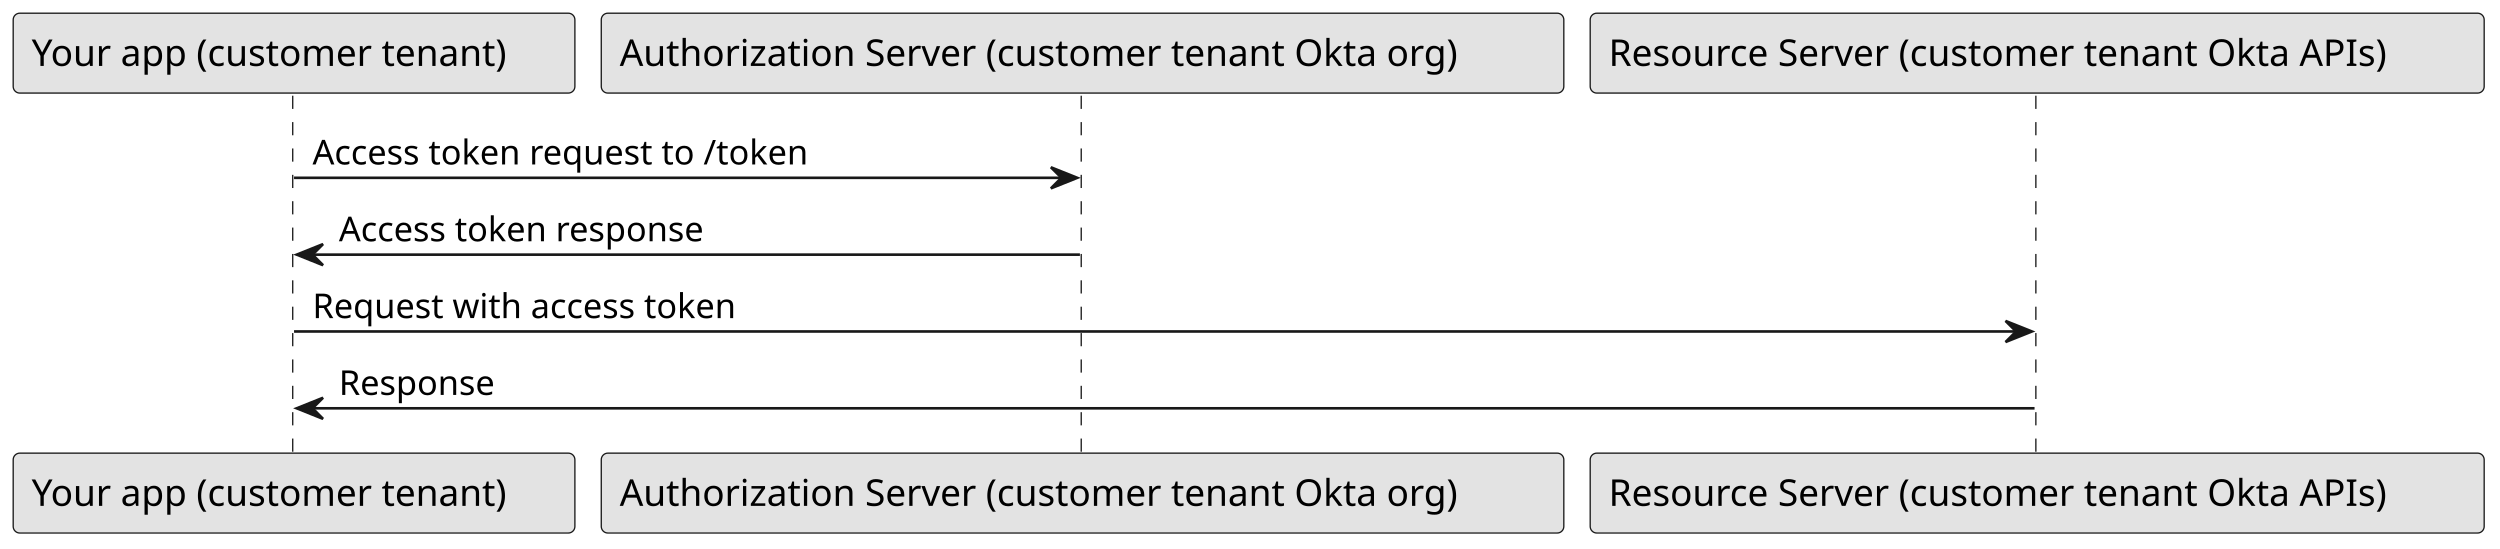
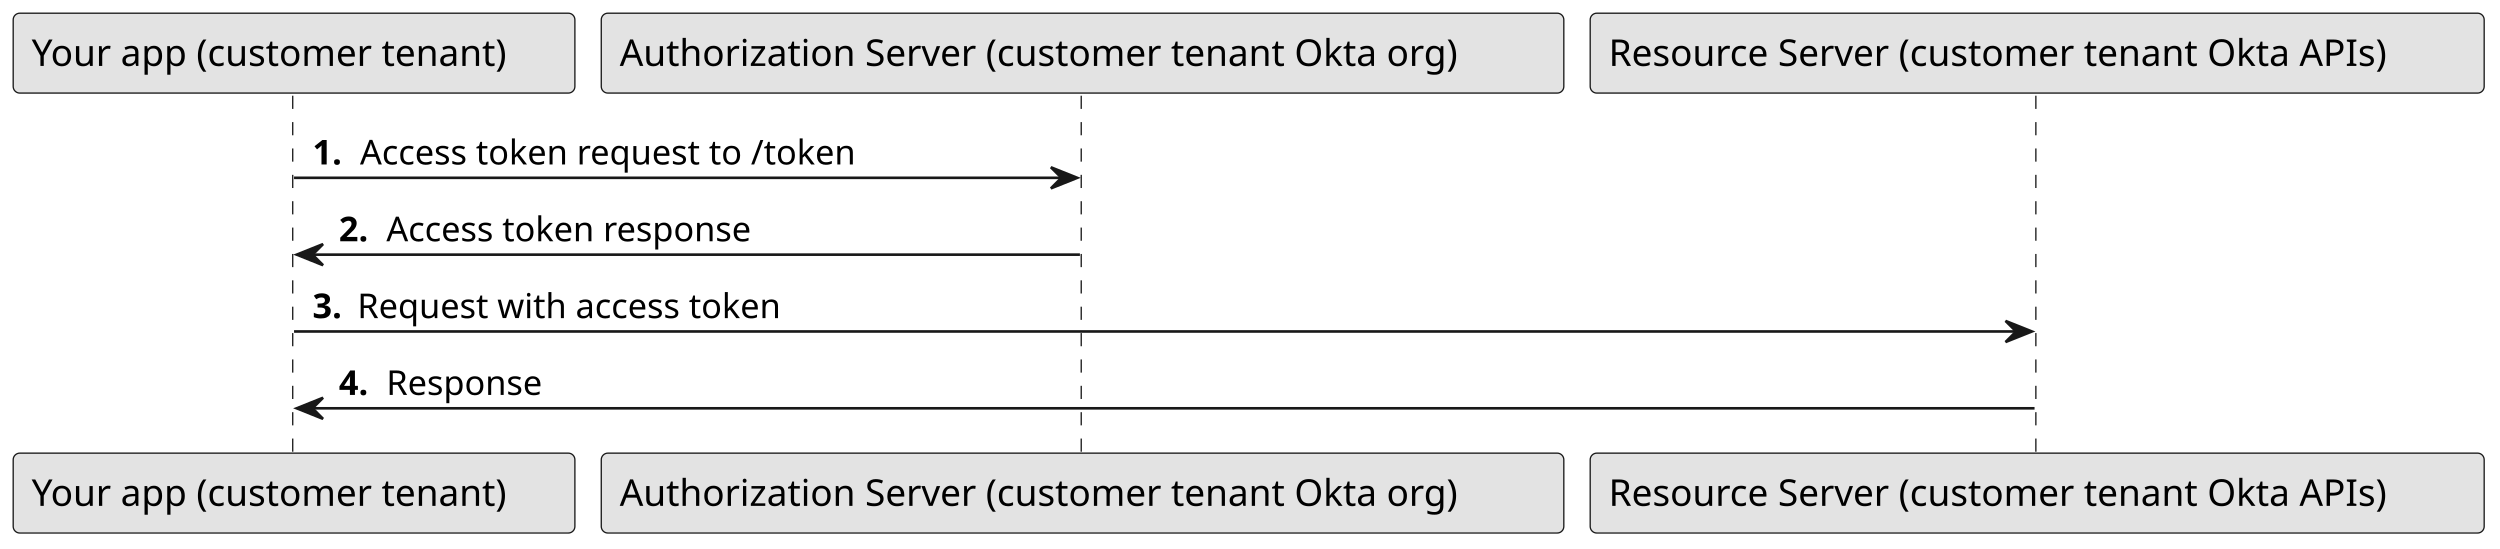
<svg xmlns="http://www.w3.org/2000/svg" contentStyleType="text/css" height="208px" preserveAspectRatio="none" style="width:948px;height:208px;background:#FFFFFF;" version="1.1" viewBox="0 0 948 208" width="948px" zoomAndPan="magnify">
  <defs />
  <g>
    <line style="stroke:#181818;stroke-width:0.5;stroke-dasharray:5.0,5.0;" x1="111" x2="111" y1="36.297" y2="172.828" />
    <line style="stroke:#181818;stroke-width:0.5;stroke-dasharray:5.0,5.0;" x1="410" x2="410" y1="36.297" y2="172.828" />
    <line style="stroke:#181818;stroke-width:0.5;stroke-dasharray:5.0,5.0;" x1="772" x2="772" y1="36.297" y2="172.828" />
    <rect fill="#E3E3E3" height="30.297" rx="2.5" ry="2.5" style="stroke:#181818;stroke-width:0.5;" width="213" x="5" y="5" />
    <text fill="#000000" font-family="sans-serif" font-size="14" lengthAdjust="spacing" textLength="199" x="12" y="24.995">Your app (customer tenant)</text>
    <rect fill="#E3E3E3" height="30.297" rx="2.5" ry="2.5" style="stroke:#181818;stroke-width:0.5;" width="213" x="5" y="171.828" />
    <text fill="#000000" font-family="sans-serif" font-size="14" lengthAdjust="spacing" textLength="199" x="12" y="191.823">Your app (customer tenant)</text>
    <rect fill="#E3E3E3" height="30.297" rx="2.5" ry="2.5" style="stroke:#181818;stroke-width:0.5;" width="365" x="228" y="5" />
    <text fill="#000000" font-family="sans-serif" font-size="14" lengthAdjust="spacing" textLength="351" x="235" y="24.995">Authorization Server (customer tenant Okta org)</text>
    <rect fill="#E3E3E3" height="30.297" rx="2.5" ry="2.5" style="stroke:#181818;stroke-width:0.5;" width="365" x="228" y="171.828" />
    <text fill="#000000" font-family="sans-serif" font-size="14" lengthAdjust="spacing" textLength="351" x="235" y="191.823">Authorization Server (customer tenant Okta org)</text>
    <rect fill="#E3E3E3" height="30.297" rx="2.5" ry="2.5" style="stroke:#181818;stroke-width:0.5;" width="339" x="603" y="5" />
    <text fill="#000000" font-family="sans-serif" font-size="14" lengthAdjust="spacing" textLength="325" x="610" y="24.995">Resource Server (customer tenant Okta APIs)</text>
    <rect fill="#E3E3E3" height="30.297" rx="2.5" ry="2.5" style="stroke:#181818;stroke-width:0.5;" width="339" x="603" y="171.828" />
    <text fill="#000000" font-family="sans-serif" font-size="14" lengthAdjust="spacing" textLength="325" x="610" y="191.823">Resource Server (customer tenant Okta APIs)</text>
    <polygon fill="#181818" points="398.5,63.43,408.5,67.43,398.5,71.43,402.5,67.43" style="stroke:#181818;stroke-width:1.0;" />
    <line style="stroke:#181818;stroke-width:1.0;" x1="111.5" x2="404.5" y1="67.43" y2="67.43" />
-     <text fill="#000000" font-family="sans-serif" font-size="13" lengthAdjust="spacing" textLength="199" x="118.5" y="62.364">Access token request to /token</text>
+     <text fill="#000000" font-family="sans-serif" font-size="13" font-weight="bold" lengthAdjust="spacing" textLength="14" x="118.5" y="62.364">1.</text>
+     <text fill="#000000" font-family="sans-serif" font-size="13" lengthAdjust="spacing" textLength="199" x="136.5" y="62.364">Access token request to /token</text>
    <polygon fill="#181818" points="122.5,92.562,112.5,96.562,122.5,100.562,118.5,96.562" style="stroke:#181818;stroke-width:1.0;" />
    <line style="stroke:#181818;stroke-width:1.0;" x1="116.5" x2="409.5" y1="96.562" y2="96.562" />
-     <text fill="#000000" font-family="sans-serif" font-size="13" lengthAdjust="spacing" textLength="148" x="128.5" y="91.497">Access token response</text>
+     <text fill="#000000" font-family="sans-serif" font-size="13" font-weight="bold" lengthAdjust="spacing" textLength="14" x="128.5" y="91.497">2.</text>
+     <text fill="#000000" font-family="sans-serif" font-size="13" lengthAdjust="spacing" textLength="148" x="146.5" y="91.497">Access token response</text>
    <polygon fill="#181818" points="760.5,121.695,770.5,125.695,760.5,129.695,764.5,125.695" style="stroke:#181818;stroke-width:1.0;" />
    <line style="stroke:#181818;stroke-width:1.0;" x1="111.5" x2="766.5" y1="125.695" y2="125.695" />
-     <text fill="#000000" font-family="sans-serif" font-size="13" lengthAdjust="spacing" textLength="172" x="118.5" y="120.629">Request with access token</text>
+     <text fill="#000000" font-family="sans-serif" font-size="13" font-weight="bold" lengthAdjust="spacing" textLength="13" x="118.5" y="120.629">3.</text>
+     <text fill="#000000" font-family="sans-serif" font-size="13" lengthAdjust="spacing" textLength="172" x="135.5" y="120.629">Request with access token</text>
    <polygon fill="#181818" points="122.5,150.828,112.5,154.828,122.5,158.828,118.5,154.828" style="stroke:#181818;stroke-width:1.0;" />
    <line style="stroke:#181818;stroke-width:1.0;" x1="116.5" x2="771.5" y1="154.828" y2="154.828" />
-     <text fill="#000000" font-family="sans-serif" font-size="13" lengthAdjust="spacing" textLength="63" x="128.5" y="149.762">Response</text>
+     <text fill="#000000" font-family="sans-serif" font-size="13" font-weight="bold" lengthAdjust="spacing" textLength="14" x="128.5" y="149.762">4.</text>
+     <text fill="#000000" font-family="sans-serif" font-size="13" lengthAdjust="spacing" textLength="63" x="146.5" y="149.762">Response</text>
  </g>
</svg>
